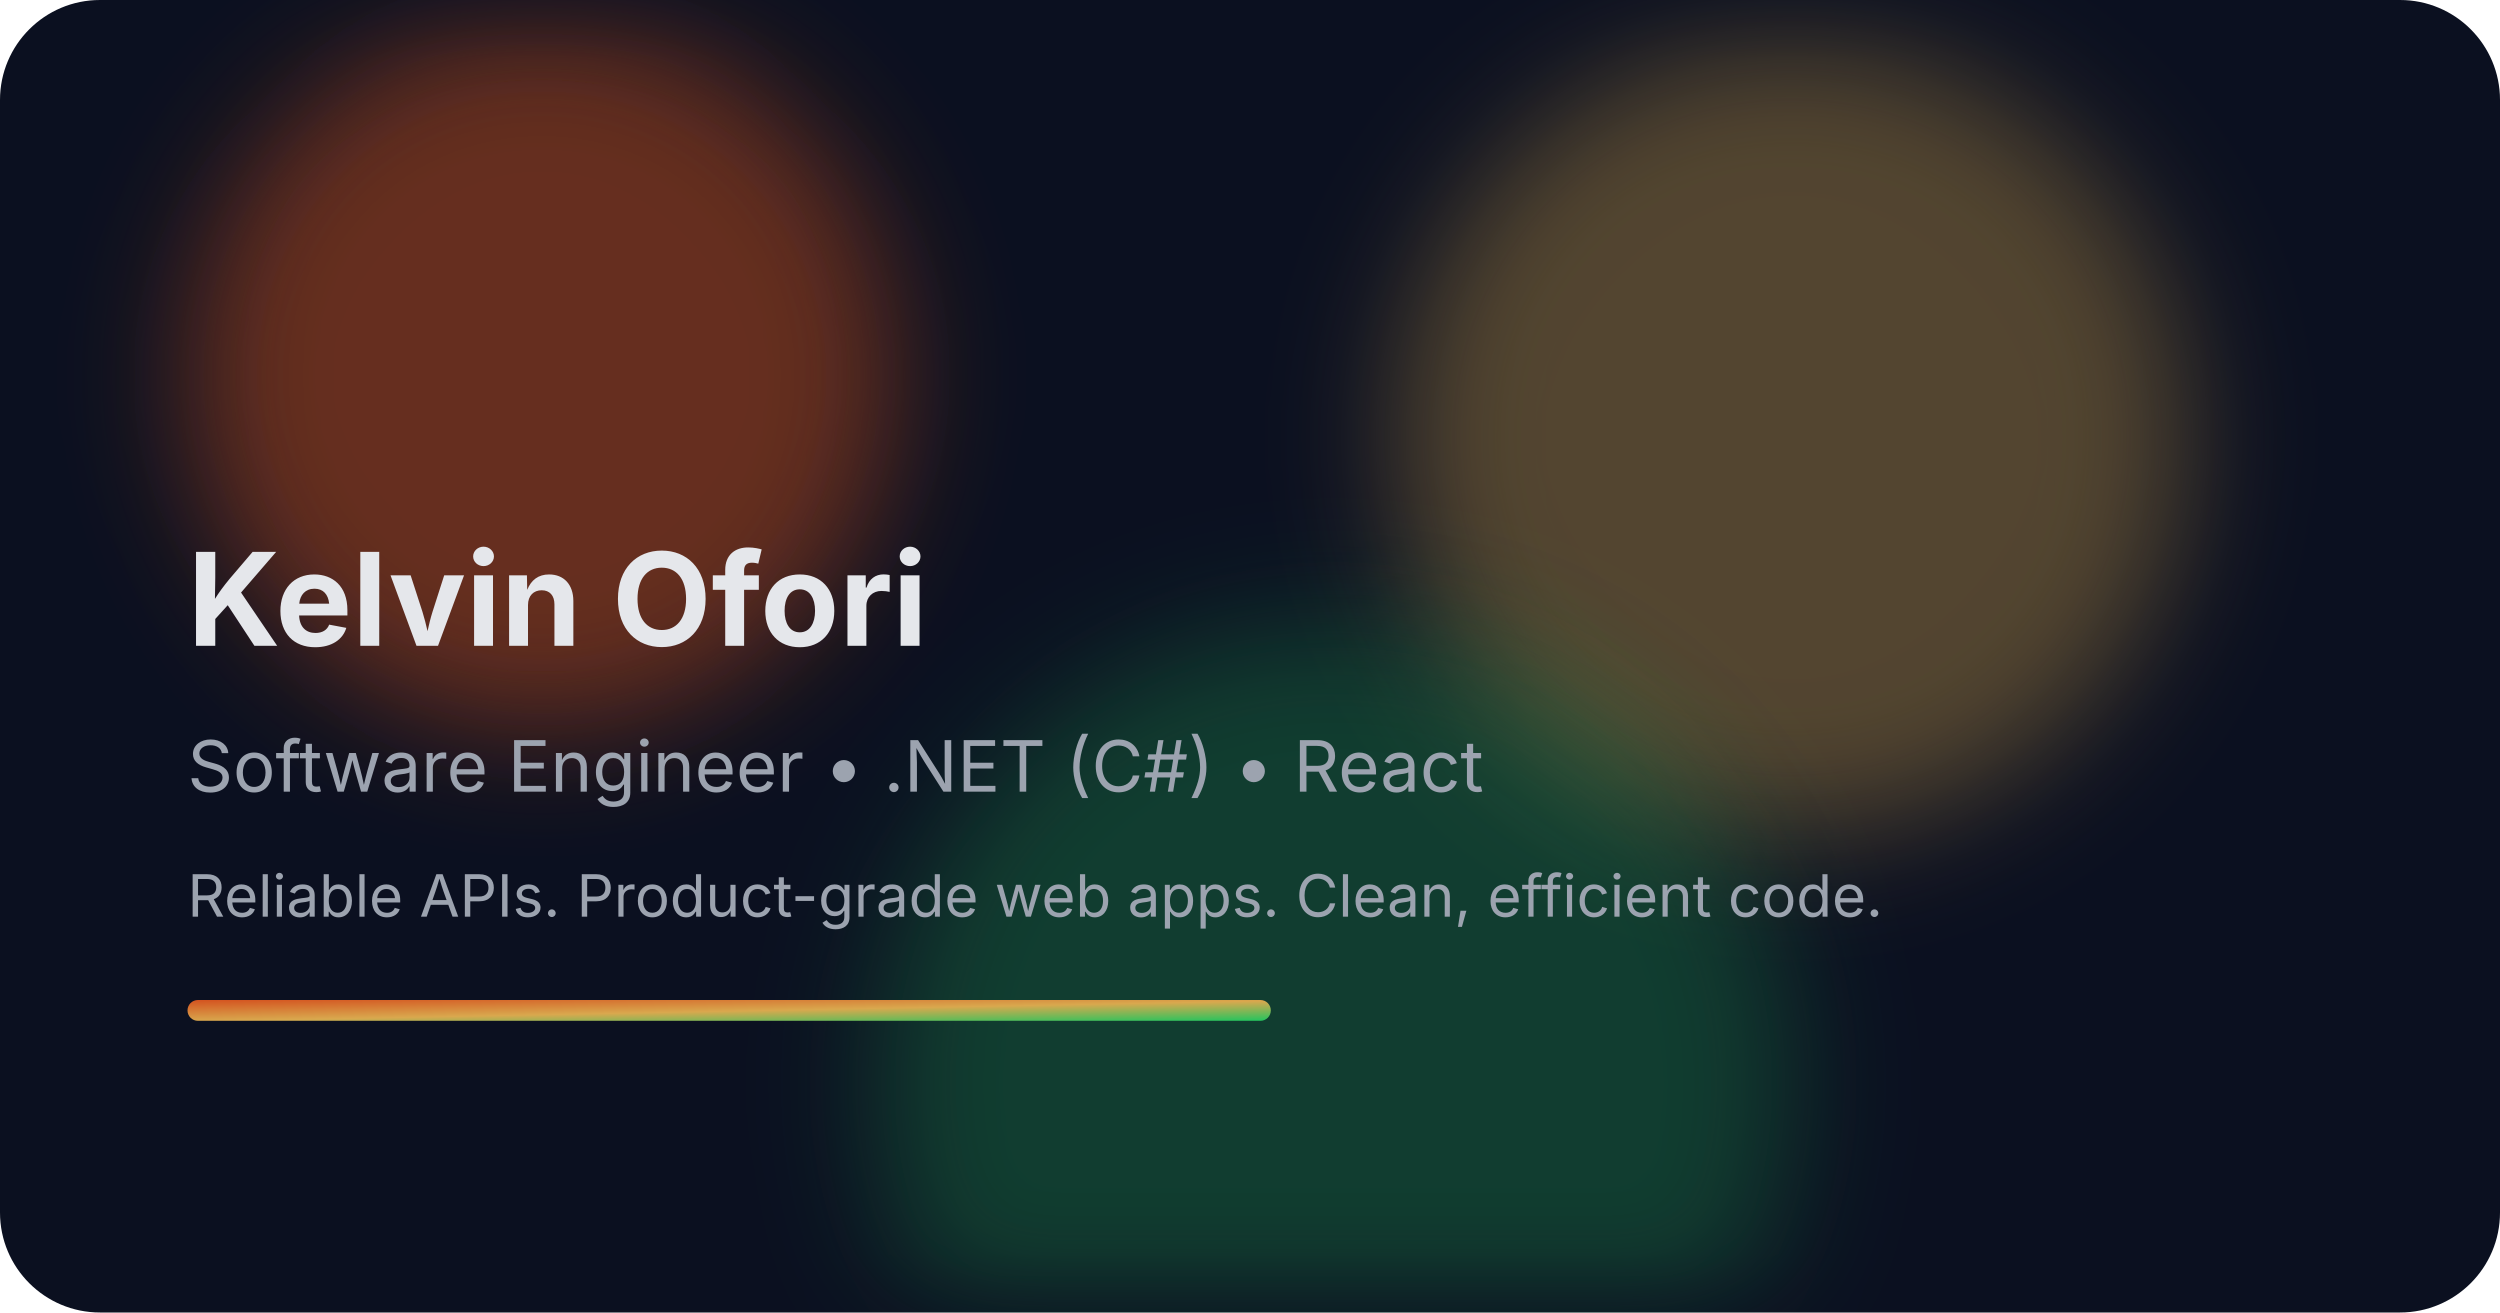
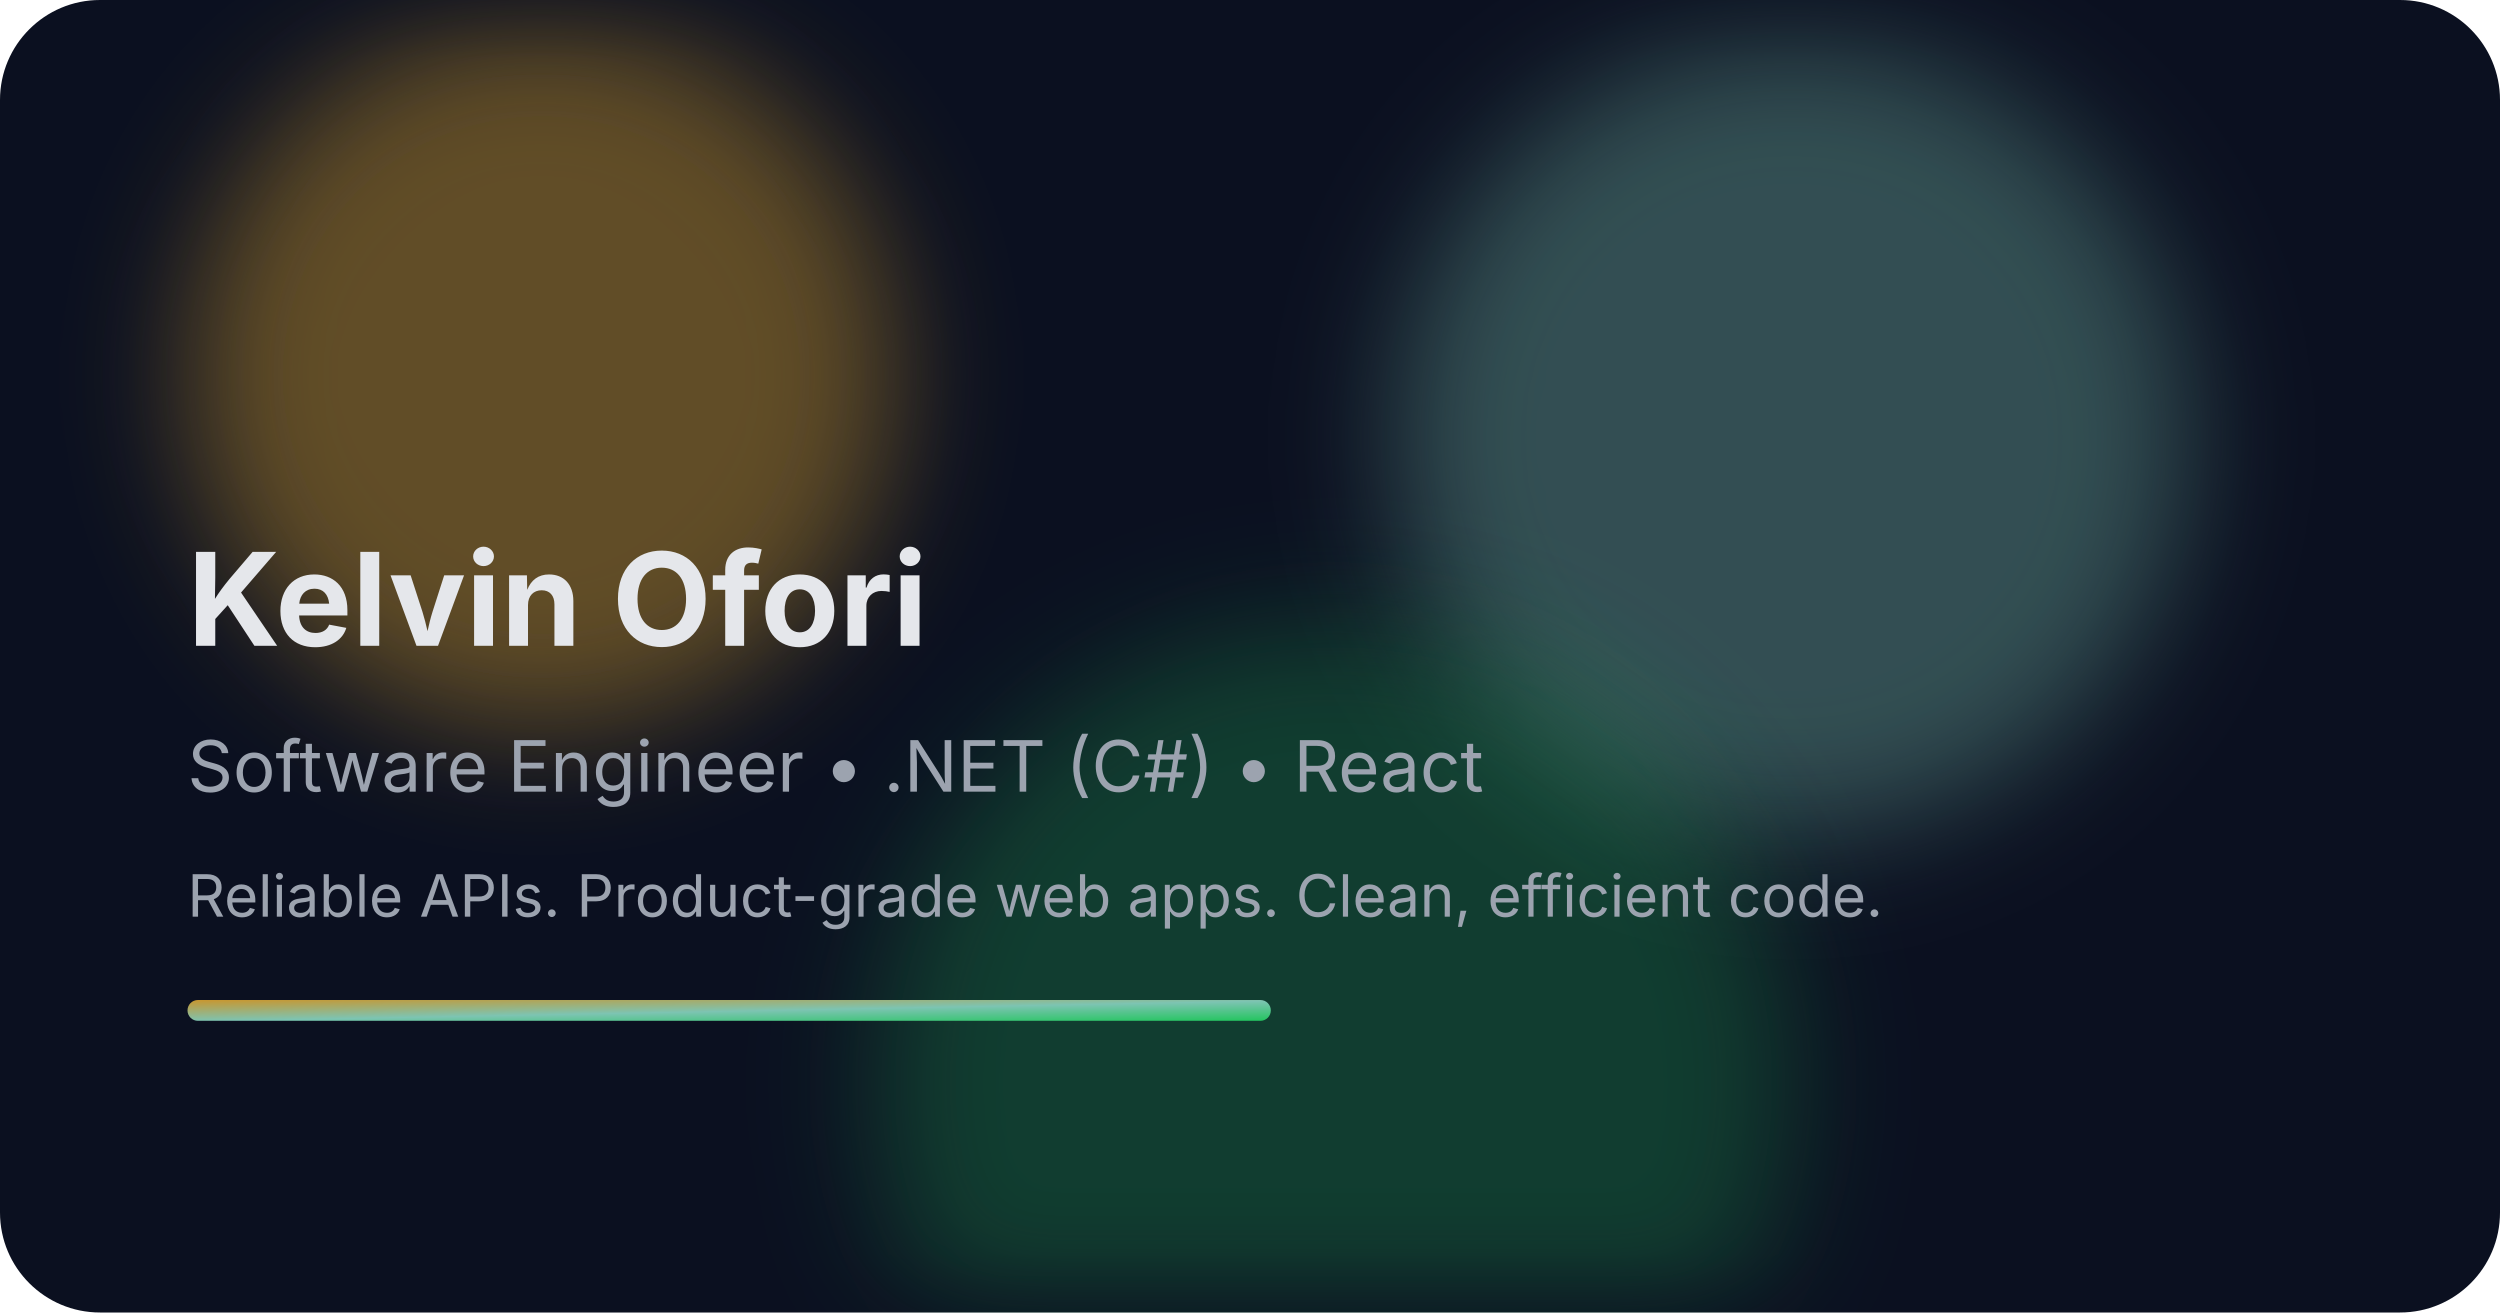
<svg xmlns="http://www.w3.org/2000/svg" width="1200" height="630" viewBox="0 0 1200 630">
  <defs>
    <linearGradient id="g" x1="0" y1="0" x2="1" y2="1">
-       <stop offset="0" stop-color="#d4521f" />
-       <stop offset="0.52" stop-color="#d9a84e" />
+       <stop offset="0" stop-color="#c9962e" />
+       <stop offset="0.52" stop-color="#7dc4b2" />
      <stop offset="1" stop-color="#22c55e" />
    </linearGradient>
    <filter id="b" x="-40%" y="-40%" width="180%" height="180%">
      <feGaussianBlur stdDeviation="30" />
    </filter>
  </defs>
  <rect width="1200" height="630" rx="48" fill="#0b1020" />
-   <circle cx="260" cy="180" r="170" fill="#d4521f" opacity="0.45" filter="url(#b)" />
-   <circle cx="860" cy="210" r="190" fill="#d9a84e" opacity="0.35" filter="url(#b)" />
+   <circle cx="260" cy="180" r="170" fill="#c9962e" opacity="0.45" filter="url(#b)" />
+   <circle cx="860" cy="210" r="190" fill="#7dc4b2" opacity="0.35" filter="url(#b)" />
  <circle cx="640" cy="520" r="220" fill="#22c55e" opacity="0.25" filter="url(#b)" />
  <g font-family="Inter, ui-sans-serif, system-ui" fill="#e5e7eb">
    <text x="90" y="310" font-size="62" font-weight="700">Kelvin Ofori</text>
    <text x="90" y="380" font-size="34" fill="#9ca3af">Software Engineer • .NET (C#) • React</text>
    <text x="90" y="440" font-size="28" fill="#9ca3af">Reliable APIs. Product-grade web apps. Clean, efficient code.</text>
  </g>
  <rect x="90" y="480" width="520" height="10" rx="5" fill="url(#g)" />
</svg>
